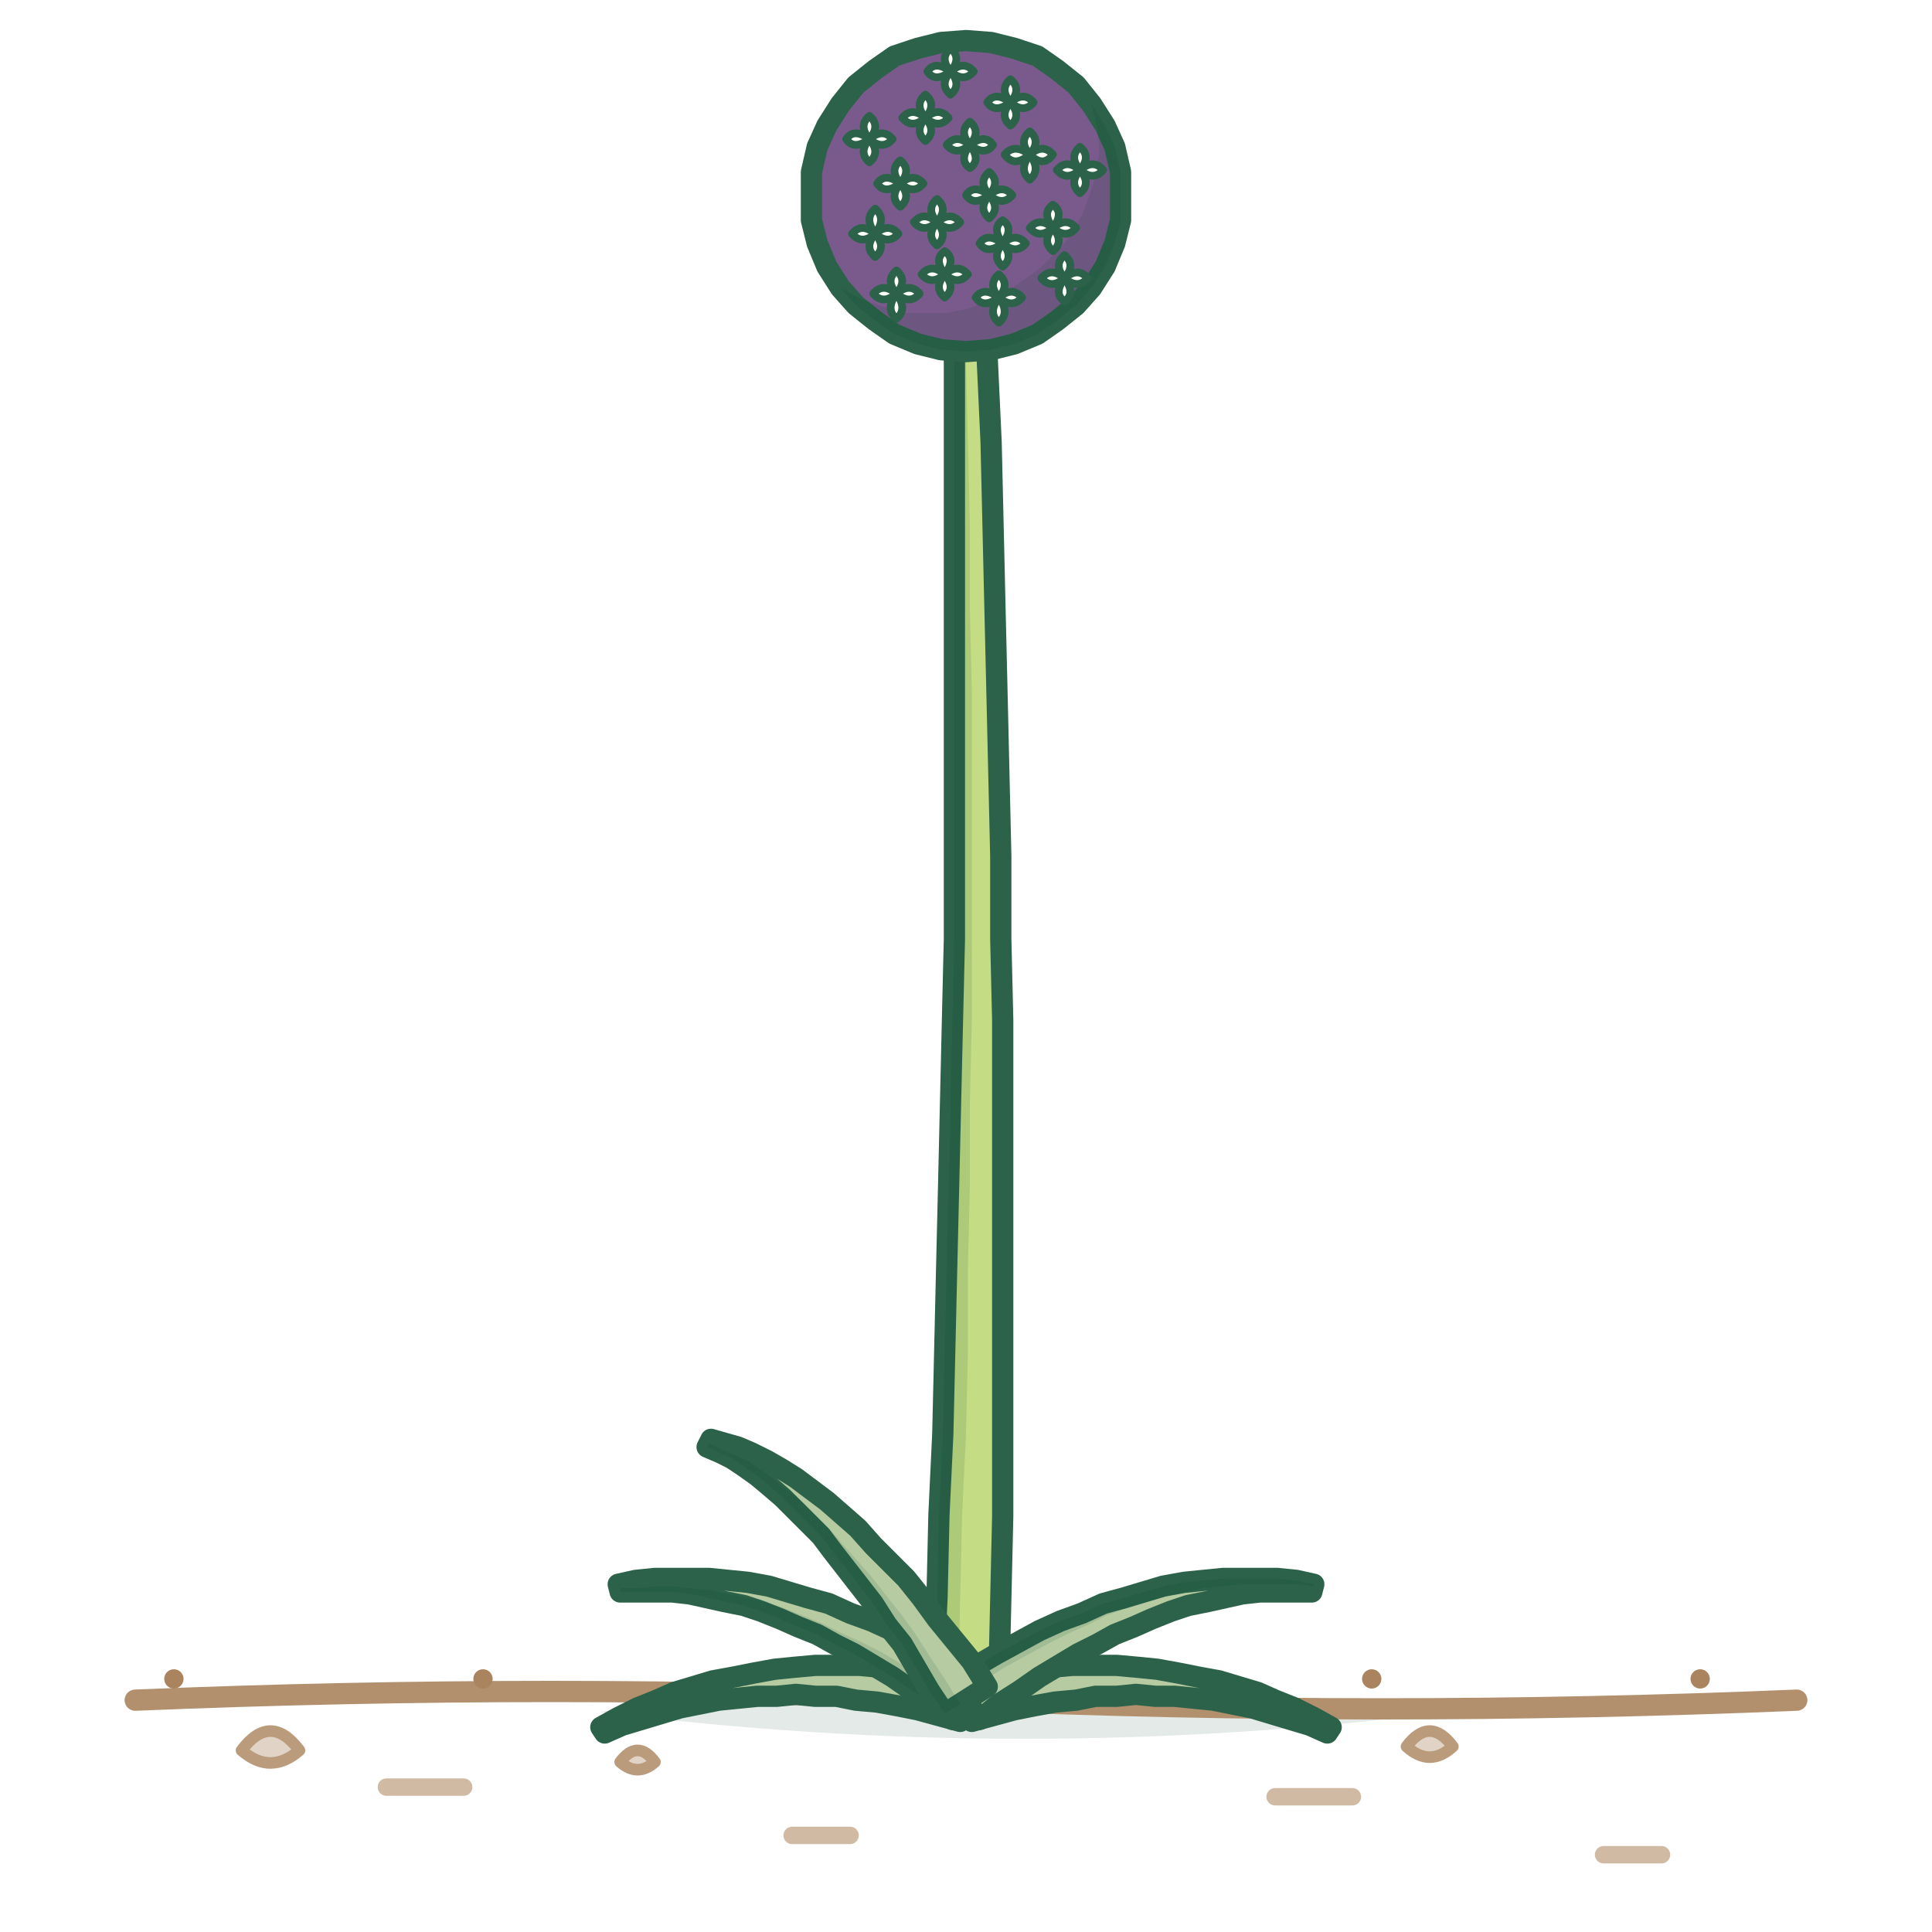
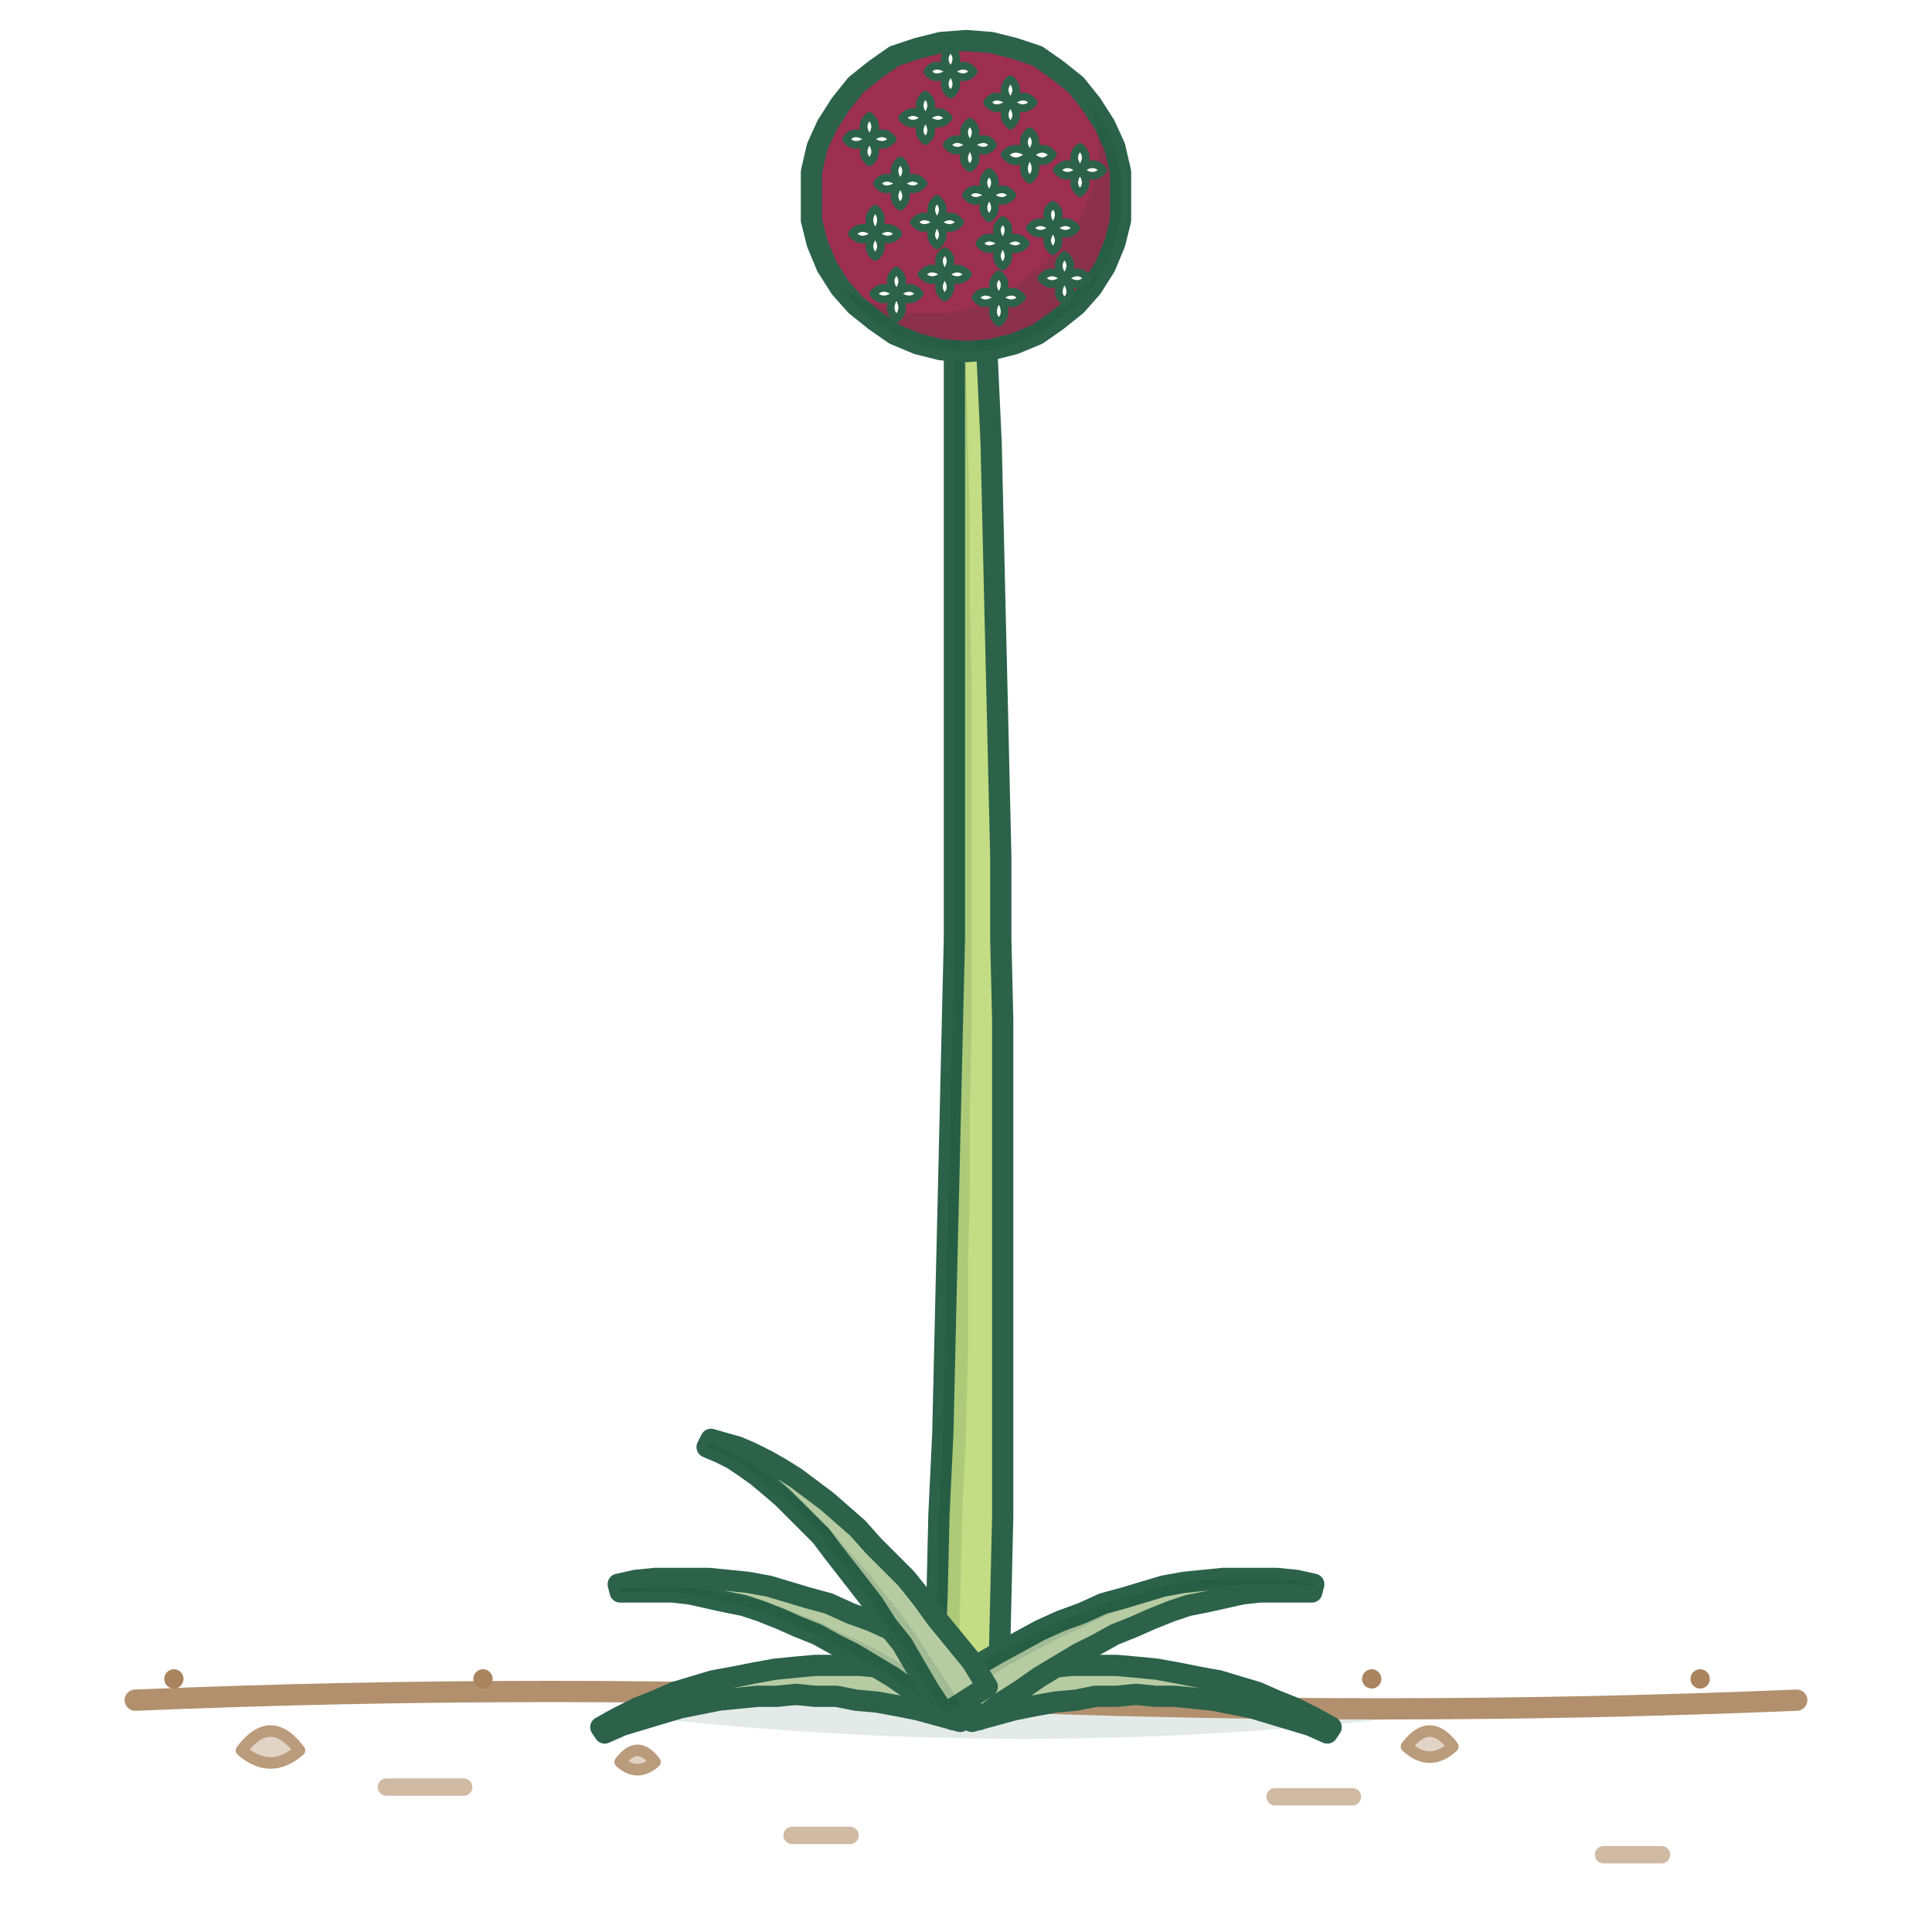
<svg xmlns="http://www.w3.org/2000/svg" width="100" height="100" viewBox="0 0 100 100">
  <g stroke-linecap="round" stroke-linejoin="round">
    <path d="M31,88.6 Q53,86.4 75,88.6 Q53,91.4 31,88.6 Z" fill="#06472A" fill-opacity="0.11" stroke="none" />
    <path d="M7,88 Q28.5,87.1 50,88 T93,88" fill="none" stroke="#B2906E" stroke-width="1.1" />
    <path d="M20,92.5 L24,92.5" fill="none" stroke="#D0BAA3" stroke-width="0.9" />
    <path d="M41,95 L44,95" fill="none" stroke="#D0BAA3" stroke-width="0.9" />
    <path d="M66,93 L70,93" fill="none" stroke="#D0BAA3" stroke-width="0.9" />
    <path d="M83,96 L86,96" fill="none" stroke="#D0BAA3" stroke-width="0.9" />
    <path d="M12.5,90.6 Q14,88.6 15.5,90.6 Q14,91.9 12.5,90.6 Z" fill="#A9845F" fill-opacity="0.35" stroke="#BA9B7C" stroke-width="0.6" />
    <path d="M72.8,90.4 Q74,88.8 75.2,90.4 Q74,91.5 72.8,90.4 Z" fill="#A9845F" fill-opacity="0.35" stroke="#BA9B7C" stroke-width="0.6" />
    <path d="M32.1,91.2 Q33,90 33.9,91.2 Q33,92 32.1,91.2 Z" fill="#A9845F" fill-opacity="0.35" stroke="#BA9B7C" stroke-width="0.6" />
    <circle cx="9" cy="86.9" r="0.5" fill="#A9845F" />
    <circle cx="25" cy="86.9" r="0.5" fill="#A9845F" />
    <circle cx="71" cy="86.9" r="0.5" fill="#A9845F" />
    <circle cx="88" cy="86.9" r="0.5" fill="#A9845F" />
    <path d="M51.7,87.1 L51.8,82.8 L51.9,78.5 L51.9,74.2 L51.9,69.9 L51.9,65.7 L51.9,61.4 L51.9,57.1 L51.9,52.8 L51.8,48.6 L51.8,44.3 L51.7,40 L51.6,35.7 L51.5,31.5 L51.4,27.2 L51.3,22.9 L51.1,18.6 L50.9,14.4 L50.8,10.1 L49.2,10.1 L49.3,14.4 L49.4,18.7 L49.4,23 L49.4,27.2 L49.4,31.5 L49.4,35.8 L49.4,40 L49.4,44.3 L49.4,48.6 L49.3,52.8 L49.2,57.1 L49.1,61.4 L49,65.6 L48.9,69.9 L48.8,74.2 L48.6,78.4 L48.5,82.7 L48.3,86.9 Z" fill="#C4DC84" stroke="#2B6249" stroke-width="1.1" />
    <path d="M48.3,86.9 L48.5,82.7 L48.6,78.4 L48.8,74.2 L48.9,69.9 L49,65.6 L49.1,61.4 L49.2,57.1 L49.3,52.8 L49.4,48.6 L49.4,44.3 L49.4,40 L49.4,35.8 L49.4,31.5 L49.4,27.2 L49.4,23 L49.4,18.7 L49.3,14.4 L49.2,10.1 L49.8,10.1 L49.9,14.4 L50,18.7 L50.1,22.9 L50.2,27.2 L50.2,31.5 L50.3,35.7 L50.3,40 L50.3,44.3 L50.3,48.6 L50.3,52.8 L50.2,57.1 L50.2,61.4 L50.1,65.6 L50.1,69.9 L50,74.2 L49.8,78.4 L49.7,82.7 L49.6,87 Z" fill="#06472A" fill-opacity="0.12" stroke="none" />
    <path d="M50.3,86.9 L49.1,86.7 L47.9,86.5 L46.7,86.4 L45.6,86.3 L44.5,86.2 L43.3,86.2 L42.2,86.2 L41.1,86.3 L40.1,86.4 L39,86.6 L38,86.8 L36.9,87 L35.9,87.3 L34.9,87.6 L34,88 L33,88.4 L32,88.9 L31.1,89.4 L31.3,89.7 L32.2,89.3 L33.2,89 L34.2,88.7 L35.2,88.4 L36.2,88.2 L37.2,88 L38.2,87.9 L39.2,87.8 L40.2,87.8 L41.2,87.7 L42.2,87.8 L43.3,87.8 L44.3,88 L45.4,88.1 L46.5,88.3 L47.5,88.5 L48.6,88.8 L49.7,89.1 Z" fill="#B7CBA2" stroke="#2B6249" stroke-width="1.1" />
    <path d="M50.3,89.1 L51.4,88.8 L52.5,88.5 L53.5,88.3 L54.6,88.1 L55.7,88 L56.7,87.8 L57.8,87.8 L58.8,87.7 L59.8,87.8 L60.8,87.8 L61.8,87.9 L62.8,88 L63.8,88.2 L64.8,88.4 L65.8,88.7 L66.8,89 L67.8,89.3 L68.7,89.7 L68.9,89.4 L68,88.9 L67,88.4 L66,88 L65.1,87.6 L64.1,87.3 L63.1,87 L62,86.8 L61,86.6 L59.9,86.4 L58.9,86.3 L57.8,86.2 L56.7,86.2 L55.5,86.2 L54.4,86.3 L53.3,86.4 L52.1,86.5 L50.9,86.7 L49.7,86.9 Z" fill="#B7CBA2" stroke="#2B6249" stroke-width="1.1" />
    <path d="M50.7,87 L49.6,86.3 L48.4,85.6 L47.3,85 L46.2,84.4 L45.1,83.9 L44,83.5 L42.9,83 L41.8,82.7 L40.8,82.4 L39.8,82.1 L38.7,81.9 L37.7,81.8 L36.7,81.7 L35.8,81.7 L34.8,81.7 L33.9,81.7 L32.9,81.8 L32,82 L32.1,82.4 L33,82.4 L33.9,82.4 L34.8,82.4 L35.7,82.5 L36.6,82.7 L37.5,82.9 L38.5,83.1 L39.4,83.4 L40.4,83.8 L41.3,84.2 L42.3,84.6 L43.2,85.1 L44.2,85.6 L45.2,86.2 L46.2,86.8 L47.2,87.5 L48.3,88.2 L49.3,89 Z" fill="#B7CBA2" stroke="#2B6249" stroke-width="1.1" />
    <path d="M49.3,89 L48.3,88.2 L47.2,87.5 L46.2,86.8 L45.2,86.2 L44.2,85.6 L43.2,85.1 L42.3,84.6 L41.3,84.2 L40.4,83.8 L39.4,83.4 L38.5,83.1 L37.5,82.9 L36.6,82.7 L35.7,82.5 L34.8,82.4 L33.9,82.4 L33,82.4 L32.1,82.4 L32.1,82.2 L33,82.2 L33.9,82.1 L34.8,82.1 L35.7,82.2 L36.7,82.3 L37.6,82.5 L38.6,82.7 L39.5,82.9 L40.5,83.2 L41.5,83.6 L42.5,84 L43.5,84.5 L44.6,85 L45.6,85.5 L46.6,86.1 L47.7,86.8 L48.8,87.5 L49.8,88.2 Z" fill="#06472A" fill-opacity="0.12" stroke="none" />
    <path d="M50.7,89 L51.7,88.2 L52.8,87.5 L53.8,86.8 L54.8,86.2 L55.8,85.6 L56.8,85.1 L57.7,84.6 L58.7,84.2 L59.6,83.8 L60.6,83.4 L61.5,83.1 L62.5,82.9 L63.4,82.7 L64.3,82.5 L65.2,82.4 L66.1,82.4 L67,82.4 L67.9,82.4 L68,82 L67.1,81.8 L66.1,81.7 L65.2,81.7 L64.2,81.7 L63.3,81.7 L62.3,81.8 L61.3,81.9 L60.2,82.1 L59.2,82.4 L58.2,82.7 L57.1,83 L56,83.5 L54.9,83.9 L53.8,84.4 L52.7,85 L51.6,85.6 L50.4,86.3 L49.3,87 Z" fill="#B7CBA2" stroke="#2B6249" stroke-width="1.1" />
    <path d="M49.3,87 L50.4,86.3 L51.6,85.6 L52.7,85 L53.8,84.4 L54.9,83.9 L56,83.5 L57.1,83 L58.2,82.7 L59.2,82.4 L60.2,82.1 L61.3,81.9 L62.3,81.8 L63.3,81.7 L64.2,81.7 L65.2,81.7 L66.1,81.7 L67.1,81.8 L68,82 L68,82.1 L67.1,82 L66.1,82 L65.2,82 L64.3,82 L63.3,82.1 L62.3,82.2 L61.4,82.4 L60.4,82.6 L59.4,82.9 L58.4,83.2 L57.3,83.6 L56.3,84.1 L55.2,84.6 L54.2,85.1 L53.1,85.7 L52,86.3 L50.9,87 L49.8,87.8 Z" fill="#06472A" fill-opacity="0.12" stroke="none" />
    <path d="M51.1,87.3 L50.3,86 L49.4,84.9 L48.5,83.8 L47.7,82.7 L46.9,81.7 L46,80.8 L45.2,80 L44.4,79.1 L43.6,78.4 L42.8,77.7 L42,77.1 L41.2,76.5 L40.4,76 L39.7,75.6 L38.9,75.2 L38.2,74.9 L37.5,74.7 L36.8,74.5 L36.6,74.9 L37.3,75.2 L37.9,75.5 L38.5,75.9 L39.2,76.4 L39.8,76.9 L40.5,77.5 L41.1,78.1 L41.8,78.8 L42.5,79.5 L43.1,80.3 L43.8,81.2 L44.5,82.1 L45.2,83 L45.9,84.1 L46.7,85.1 L47.4,86.3 L48.1,87.5 L48.9,88.7 Z" fill="#B7CBA2" stroke="#2B6249" stroke-width="1.1" />
    <path d="M48.9,88.7 L48.1,87.5 L47.4,86.3 L46.7,85.1 L45.9,84.1 L45.2,83 L44.5,82.1 L43.8,81.2 L43.1,80.3 L42.5,79.5 L41.8,78.8 L41.1,78.1 L40.5,77.5 L39.8,76.9 L39.2,76.4 L38.5,75.9 L37.9,75.5 L37.3,75.2 L36.6,74.9 L36.7,74.7 L37.3,75 L38,75.3 L38.7,75.6 L39.4,76.1 L40.1,76.6 L40.7,77.1 L41.5,77.7 L42.2,78.4 L42.9,79.1 L43.6,79.9 L44.3,80.7 L45.1,81.6 L45.8,82.5 L46.6,83.5 L47.4,84.6 L48.1,85.7 L48.9,86.9 L49.7,88.2 Z" fill="#06472A" fill-opacity="0.12" stroke="none" />
-     <path d="M58,10.1 L58,11.4 L57.7,12.6 L57.2,13.8 L56.5,14.9 L55.7,15.8 L54.7,16.6 L53.7,17.3 L52.5,17.8 L51.3,18.1 L50,18.2 L48.7,18.1 L47.5,17.8 L46.3,17.3 L45.3,16.6 L44.3,15.8 L43.5,14.9 L42.8,13.8 L42.3,12.6 L42,11.4 L42,10.1 L42,8.9 L42.3,7.6 L42.8,6.5 L43.5,5.4 L44.3,4.4 L45.3,3.6 L46.3,2.9 L47.5,2.5 L48.7,2.2 L50,2.1 L51.3,2.2 L52.5,2.5 L53.7,2.9 L54.7,3.6 L55.7,4.4 L56.5,5.4 L57.2,6.5 L57.7,7.6 L58,8.9 Z" fill="#7A5A8C" stroke="#2B6249" stroke-width="1.1" />
+     <path d="M58,10.1 L58,11.4 L57.7,12.6 L57.2,13.8 L56.5,14.9 L55.7,15.8 L54.7,16.6 L53.7,17.3 L52.5,17.8 L51.3,18.1 L50,18.2 L48.7,18.1 L47.5,17.8 L46.3,17.3 L45.3,16.6 L44.3,15.8 L43.5,14.9 L42.8,13.8 L42.3,12.6 L42,11.4 L42,10.1 L42,8.9 L42.3,7.6 L42.8,6.5 L43.5,5.4 L44.3,4.4 L45.3,3.6 L46.3,2.9 L47.5,2.5 L48.7,2.2 L50,2.1 L51.3,2.2 L52.5,2.5 L53.7,2.9 L54.7,3.6 L55.7,4.4 L56.5,5.4 L57.2,6.5 L57.7,7.6 L58,8.9 Z" fill="#9C2F52" stroke="#2B6249" stroke-width="1.1" />
    <path d="M56.5,5.4 L57.2,6.5 L57.7,7.6 L58,8.9 L58,10.1 L58,11.4 L57.7,12.6 L57.2,13.8 L56.5,14.9 L55.7,15.8 L54.7,16.6 L53.7,17.3 L52.5,17.8 L51.3,18.1 L50,18.2 L48.7,18.1 L47.5,17.8 L46.3,17.3 L45.3,16.6 L44.3,15.8 L43.5,14.9 L43.5,14.9 L44.6,15.5 L45.8,15.9 L46.9,16.2 L48,16.2 L49,16.2 L50,16 L50.9,15.7 L51.7,15.3 L52.4,14.9 L53.1,14.4 L53.8,13.9 L54.4,13.3 L55,12.7 L55.6,11.9 L56,11.1 L56.4,10.1 L56.7,9.1 L56.9,7.9 L56.8,6.7 L56.5,5.4 Z" fill="#06472A" fill-opacity="0.11" stroke="none" />
    <path d="M51.2,10.1 Q51.8,9.4 51.2,8.9 Q50.6,9.4 51.2,10.1 Z" fill="#FFFDF8" stroke="#2B6249" stroke-width="0.4" />
    <path d="M51.2,10.1 Q51.9,10.7 52.4,10.1 Q51.9,9.5 51.2,10.1 Z" fill="#FFFDF8" stroke="#2B6249" stroke-width="0.4" />
    <path d="M51.2,10.1 Q50.6,10.8 51.2,11.3 Q51.8,10.8 51.2,10.1 Z" fill="#FFFDF8" stroke="#2B6249" stroke-width="0.4" />
    <path d="M51.2,10.1 Q50.4,9.5 50,10.1 Q50.4,10.7 51.2,10.1 Z" fill="#FFFDF8" stroke="#2B6249" stroke-width="0.4" />
    <path d="M48.5,11.5 Q49.1,10.8 48.5,10.3 Q47.9,10.8 48.5,11.5 Z" fill="#FFFDF8" stroke="#2B6249" stroke-width="0.4" />
    <path d="M48.5,11.5 Q49.2,12.1 49.7,11.5 Q49.2,10.9 48.5,11.5 Z" fill="#FFFDF8" stroke="#2B6249" stroke-width="0.4" />
    <path d="M48.5,11.5 Q47.9,12.2 48.5,12.7 Q49.1,12.2 48.5,11.5 Z" fill="#FFFDF8" stroke="#2B6249" stroke-width="0.4" />
    <path d="M48.5,11.5 Q47.8,10.9 47.3,11.5 Q47.8,12.1 48.5,11.5 Z" fill="#FFFDF8" stroke="#2B6249" stroke-width="0.4" />
    <path d="M50.2,7.5 Q50.8,6.8 50.2,6.3 Q49.6,6.8 50.2,7.5 Z" fill="#FFFDF8" stroke="#2B6249" stroke-width="0.4" />
    <path d="M50.2,7.5 Q51,8.1 51.4,7.5 Q51,6.9 50.2,7.5 Z" fill="#FFFDF8" stroke="#2B6249" stroke-width="0.4" />
    <path d="M50.2,7.5 Q49.6,8.3 50.2,8.7 Q50.8,8.3 50.2,7.5 Z" fill="#FFFDF8" stroke="#2B6249" stroke-width="0.4" />
    <path d="M50.2,7.5 Q49.5,6.9 49,7.5 Q49.5,8.1 50.2,7.5 Z" fill="#FFFDF8" stroke="#2B6249" stroke-width="0.4" />
    <path d="M51.9,12.6 Q52.5,11.8 51.9,11.4 Q51.3,11.8 51.9,12.6 Z" fill="#FFFDF8" stroke="#2B6249" stroke-width="0.4" />
    <path d="M51.9,12.6 Q52.6,13.2 53.1,12.6 Q52.6,12 51.9,12.6 Z" fill="#FFFDF8" stroke="#2B6249" stroke-width="0.4" />
    <path d="M51.9,12.6 Q51.3,13.3 51.9,13.8 Q52.5,13.3 51.9,12.6 Z" fill="#FFFDF8" stroke="#2B6249" stroke-width="0.4" />
    <path d="M51.9,12.6 Q51.1,12 50.7,12.6 Q51.1,13.2 51.9,12.6 Z" fill="#FFFDF8" stroke="#2B6249" stroke-width="0.4" />
    <path d="M46.6,9.5 Q47.2,8.8 46.6,8.3 Q46,8.8 46.6,9.5 Z" fill="#FFFDF8" stroke="#2B6249" stroke-width="0.4" />
    <path d="M46.6,9.5 Q47.3,10.1 47.8,9.5 Q47.3,8.9 46.6,9.5 Z" fill="#FFFDF8" stroke="#2B6249" stroke-width="0.4" />
    <path d="M46.6,9.5 Q46,10.2 46.6,10.7 Q47.2,10.2 46.6,9.5 Z" fill="#FFFDF8" stroke="#2B6249" stroke-width="0.4" />
    <path d="M46.6,9.5 Q45.8,8.9 45.4,9.5 Q45.8,10.1 46.6,9.5 Z" fill="#FFFDF8" stroke="#2B6249" stroke-width="0.4" />
    <path d="M53.3,8 Q53.9,7.3 53.3,6.8 Q52.7,7.3 53.3,8 Z" fill="#FFFDF8" stroke="#2B6249" stroke-width="0.4" />
    <path d="M53.3,8 Q54,8.7 54.5,8 Q54,7.4 53.3,8 Z" fill="#FFFDF8" stroke="#2B6249" stroke-width="0.4" />
    <path d="M53.3,8 Q52.7,8.8 53.3,9.3 Q53.9,8.8 53.3,8 Z" fill="#FFFDF8" stroke="#2B6249" stroke-width="0.4" />
    <path d="M53.3,8 Q52.5,7.4 52,8 Q52.5,8.7 53.3,8 Z" fill="#FFFDF8" stroke="#2B6249" stroke-width="0.4" />
    <path d="M48.9,14.2 Q49.5,13.4 48.9,13 Q48.3,13.4 48.9,14.2 Z" fill="#FFFDF8" stroke="#2B6249" stroke-width="0.4" />
    <path d="M48.9,14.2 Q49.6,14.8 50.1,14.2 Q49.6,13.6 48.9,14.2 Z" fill="#FFFDF8" stroke="#2B6249" stroke-width="0.4" />
    <path d="M48.9,14.2 Q48.3,14.9 48.9,15.4 Q49.5,14.9 48.9,14.2 Z" fill="#FFFDF8" stroke="#2B6249" stroke-width="0.4" />
    <path d="M48.9,14.2 Q48.2,13.6 47.7,14.2 Q48.2,14.8 48.9,14.2 Z" fill="#FFFDF8" stroke="#2B6249" stroke-width="0.4" />
    <path d="M47.9,6.1 Q48.5,5.4 47.9,4.9 Q47.3,5.4 47.9,6.1 Z" fill="#FFFDF8" stroke="#2B6249" stroke-width="0.4" />
    <path d="M47.9,6.1 Q48.6,6.7 49.1,6.1 Q48.6,5.5 47.9,6.1 Z" fill="#FFFDF8" stroke="#2B6249" stroke-width="0.4" />
    <path d="M47.9,6.1 Q47.3,6.8 47.9,7.3 Q48.5,6.8 47.9,6.1 Z" fill="#FFFDF8" stroke="#2B6249" stroke-width="0.4" />
    <path d="M47.9,6.1 Q47.2,5.5 46.7,6.1 Q47.2,6.7 47.9,6.1 Z" fill="#FFFDF8" stroke="#2B6249" stroke-width="0.4" />
    <path d="M54.5,11.8 Q55.1,11 54.5,10.6 Q53.9,11 54.5,11.8 Z" fill="#FFFDF8" stroke="#2B6249" stroke-width="0.4" />
    <path d="M54.5,11.8 Q55.2,12.4 55.7,11.8 Q55.2,11.2 54.5,11.8 Z" fill="#FFFDF8" stroke="#2B6249" stroke-width="0.4" />
    <path d="M54.5,11.8 Q53.9,12.5 54.5,13 Q55.1,12.5 54.5,11.8 Z" fill="#FFFDF8" stroke="#2B6249" stroke-width="0.4" />
    <path d="M54.5,11.8 Q53.8,11.2 53.3,11.8 Q53.8,12.4 54.5,11.8 Z" fill="#FFFDF8" stroke="#2B6249" stroke-width="0.4" />
    <path d="M45.3,12.1 Q45.9,11.3 45.3,10.8 Q44.7,11.3 45.3,12.1 Z" fill="#FFFDF8" stroke="#2B6249" stroke-width="0.4" />
    <path d="M45.3,12.1 Q46,12.7 46.5,12.1 Q46,11.5 45.3,12.1 Z" fill="#FFFDF8" stroke="#2B6249" stroke-width="0.4" />
    <path d="M45.3,12.1 Q44.7,12.8 45.3,13.3 Q45.9,12.8 45.3,12.1 Z" fill="#FFFDF8" stroke="#2B6249" stroke-width="0.4" />
    <path d="M45.3,12.1 Q44.6,11.5 44.1,12.1 Q44.6,12.7 45.3,12.1 Z" fill="#FFFDF8" stroke="#2B6249" stroke-width="0.4" />
    <path d="M52.3,5.3 Q52.9,4.6 52.3,4.1 Q51.7,4.6 52.3,5.3 Z" fill="#FFFDF8" stroke="#2B6249" stroke-width="0.4" />
    <path d="M52.3,5.3 Q53,5.9 53.5,5.3 Q53,4.7 52.3,5.3 Z" fill="#FFFDF8" stroke="#2B6249" stroke-width="0.4" />
    <path d="M52.3,5.3 Q51.7,6 52.3,6.5 Q52.9,6 52.3,5.3 Z" fill="#FFFDF8" stroke="#2B6249" stroke-width="0.4" />
    <path d="M52.3,5.3 Q51.5,4.7 51.1,5.3 Q51.5,5.9 52.3,5.3 Z" fill="#FFFDF8" stroke="#2B6249" stroke-width="0.4" />
    <path d="M51.7,15.4 Q52.3,14.7 51.7,14.2 Q51.1,14.7 51.7,15.4 Z" fill="#FFFDF8" stroke="#2B6249" stroke-width="0.4" />
    <path d="M51.7,15.4 Q52.4,16 52.9,15.4 Q52.4,14.8 51.7,15.4 Z" fill="#FFFDF8" stroke="#2B6249" stroke-width="0.4" />
    <path d="M51.7,15.4 Q51.1,16.2 51.7,16.7 Q52.3,16.2 51.7,15.4 Z" fill="#FFFDF8" stroke="#2B6249" stroke-width="0.4" />
    <path d="M51.7,15.4 Q50.9,14.8 50.5,15.4 Q50.9,16 51.7,15.4 Z" fill="#FFFDF8" stroke="#2B6249" stroke-width="0.4" />
    <path d="M45,7.2 Q45.6,6.5 45,6 Q44.4,6.5 45,7.2 Z" fill="#FFFDF8" stroke="#2B6249" stroke-width="0.4" />
    <path d="M45,7.2 Q45.7,7.8 46.2,7.2 Q45.7,6.6 45,7.2 Z" fill="#FFFDF8" stroke="#2B6249" stroke-width="0.4" />
    <path d="M45,7.2 Q44.4,7.9 45,8.4 Q45.6,7.9 45,7.2 Z" fill="#FFFDF8" stroke="#2B6249" stroke-width="0.4" />
    <path d="M45,7.2 Q44.2,6.6 43.8,7.2 Q44.2,7.8 45,7.2 Z" fill="#FFFDF8" stroke="#2B6249" stroke-width="0.4" />
    <path d="M55.9,8.8 Q56.5,8.1 55.9,7.6 Q55.3,8.1 55.9,8.8 Z" fill="#FFFDF8" stroke="#2B6249" stroke-width="0.4" />
    <path d="M55.9,8.8 Q56.6,9.4 57.1,8.8 Q56.6,8.2 55.9,8.8 Z" fill="#FFFDF8" stroke="#2B6249" stroke-width="0.4" />
    <path d="M55.9,8.8 Q55.3,9.5 55.9,10 Q56.5,9.5 55.9,8.8 Z" fill="#FFFDF8" stroke="#2B6249" stroke-width="0.4" />
    <path d="M55.9,8.8 Q55.2,8.2 54.7,8.8 Q55.2,9.4 55.9,8.8 Z" fill="#FFFDF8" stroke="#2B6249" stroke-width="0.4" />
    <path d="M46.4,15.2 Q47,14.5 46.4,14 Q45.8,14.5 46.4,15.2 Z" fill="#FFFDF8" stroke="#2B6249" stroke-width="0.4" />
    <path d="M46.4,15.2 Q47.1,15.8 47.6,15.2 Q47.1,14.6 46.4,15.2 Z" fill="#FFFDF8" stroke="#2B6249" stroke-width="0.4" />
    <path d="M46.4,15.2 Q45.8,16 46.4,16.5 Q47,16 46.4,15.2 Z" fill="#FFFDF8" stroke="#2B6249" stroke-width="0.4" />
    <path d="M46.4,15.2 Q45.7,14.6 45.2,15.2 Q45.7,15.8 46.4,15.2 Z" fill="#FFFDF8" stroke="#2B6249" stroke-width="0.4" />
    <path d="M49.2,3.7 Q49.8,3 49.2,2.5 Q48.6,3 49.2,3.7 Z" fill="#FFFDF8" stroke="#2B6249" stroke-width="0.4" />
    <path d="M49.2,3.7 Q49.9,4.3 50.4,3.7 Q49.9,3.1 49.2,3.7 Z" fill="#FFFDF8" stroke="#2B6249" stroke-width="0.4" />
    <path d="M49.2,3.7 Q48.6,4.4 49.2,4.9 Q49.8,4.4 49.2,3.7 Z" fill="#FFFDF8" stroke="#2B6249" stroke-width="0.4" />
    <path d="M49.2,3.7 Q48.4,3.1 48,3.7 Q48.4,4.3 49.2,3.7 Z" fill="#FFFDF8" stroke="#2B6249" stroke-width="0.4" />
    <path d="M55.1,14.4 Q55.7,13.7 55.1,13.2 Q54.5,13.7 55.1,14.4 Z" fill="#FFFDF8" stroke="#2B6249" stroke-width="0.4" />
    <path d="M55.1,14.4 Q55.8,15 56.3,14.4 Q55.8,13.8 55.1,14.4 Z" fill="#FFFDF8" stroke="#2B6249" stroke-width="0.4" />
    <path d="M55.1,14.4 Q54.5,15.2 55.1,15.6 Q55.7,15.2 55.1,14.4 Z" fill="#FFFDF8" stroke="#2B6249" stroke-width="0.4" />
    <path d="M55.1,14.4 Q54.4,13.8 53.9,14.4 Q54.4,15 55.1,14.4 Z" fill="#FFFDF8" stroke="#2B6249" stroke-width="0.4" />
  </g>
</svg>
